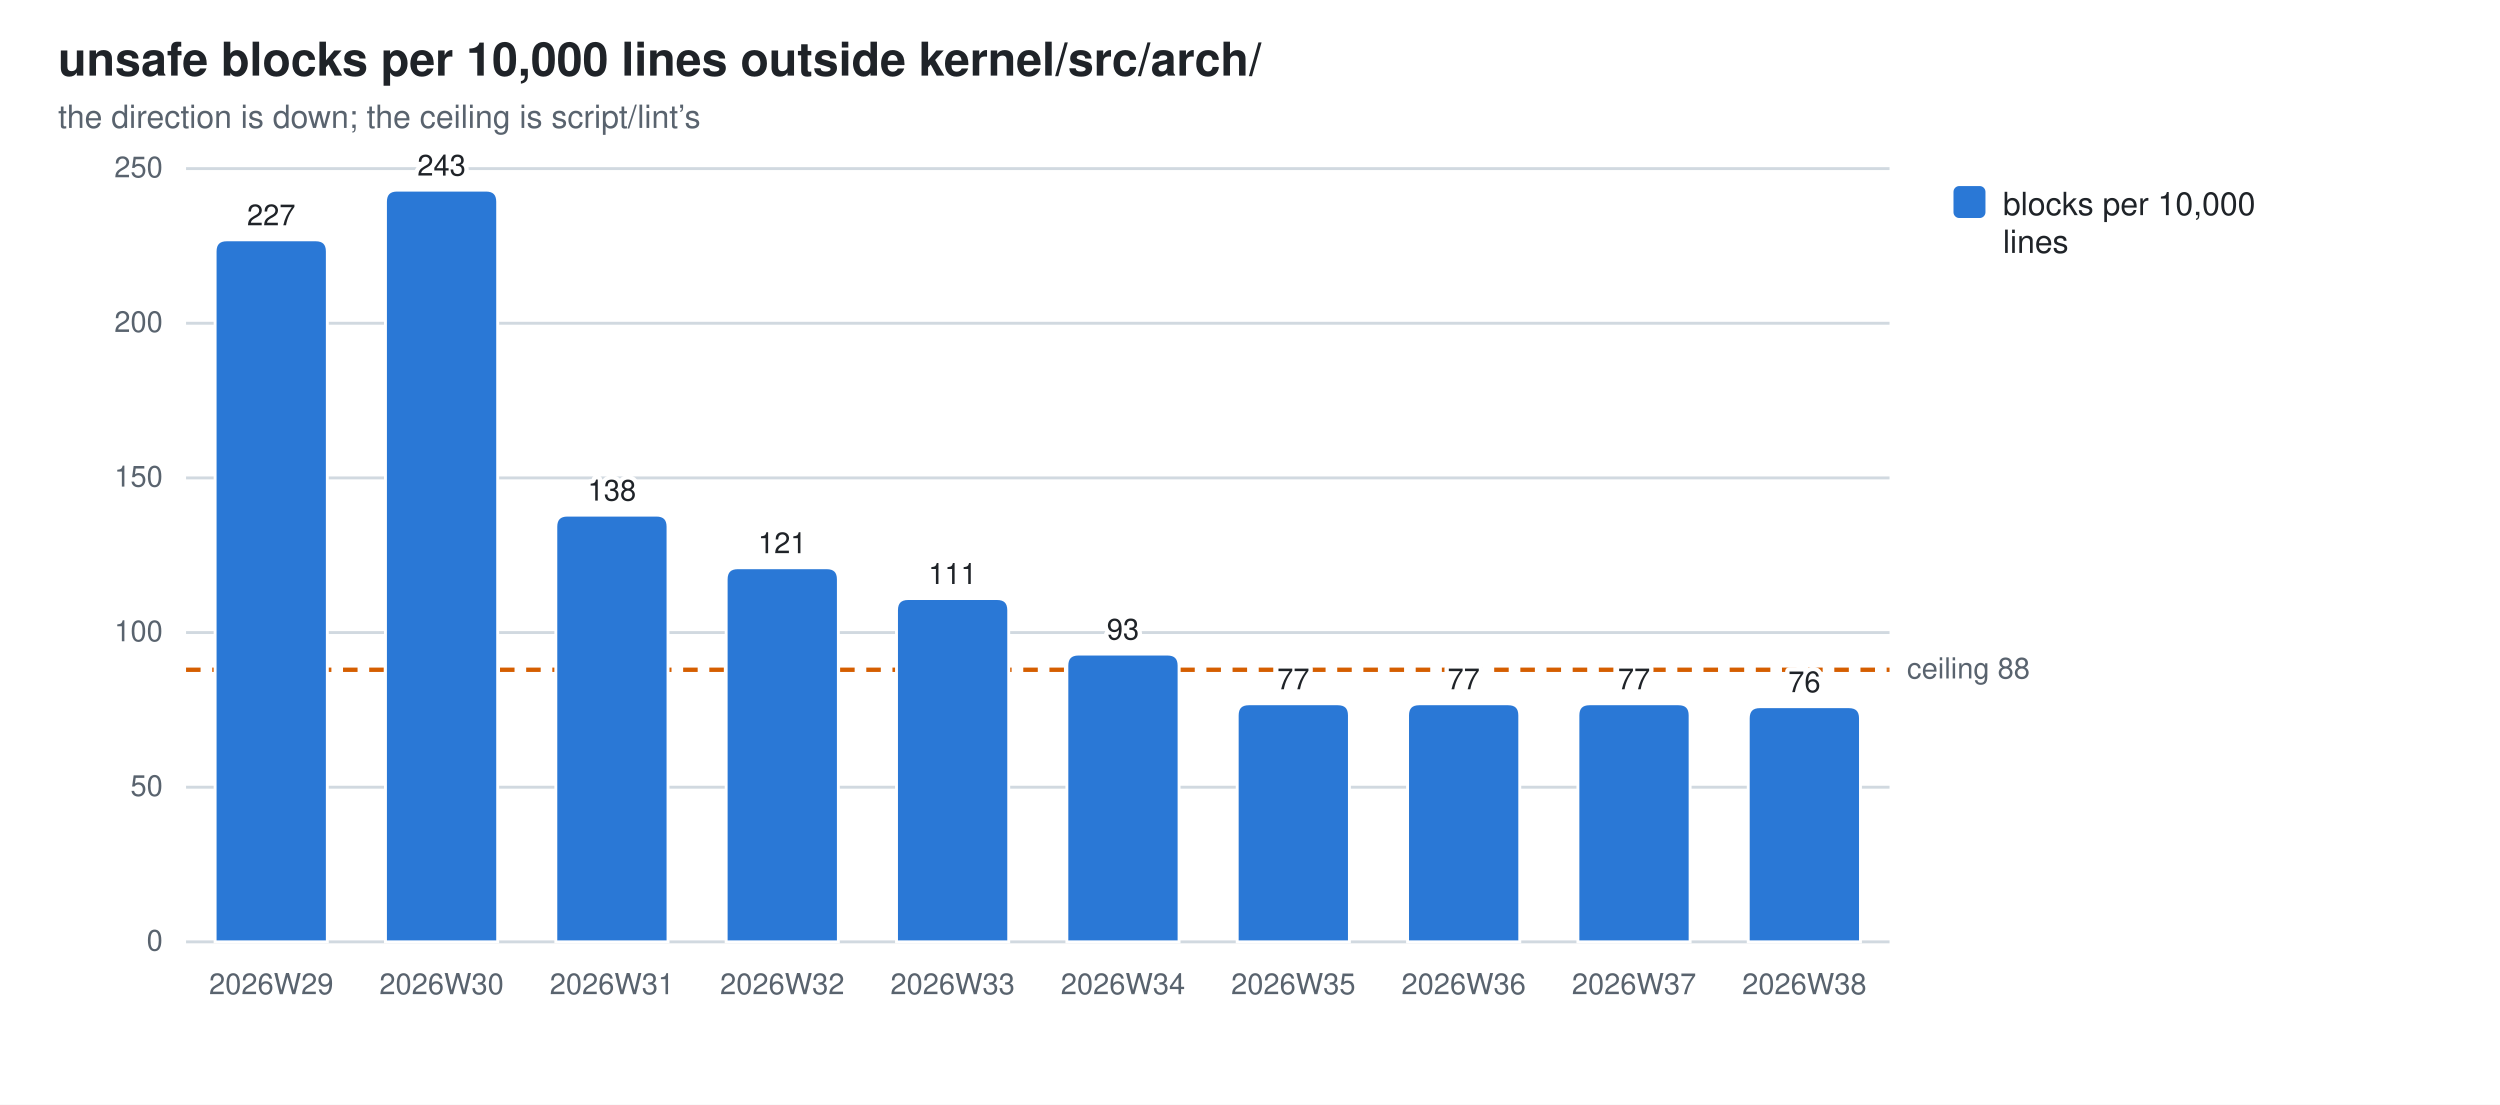
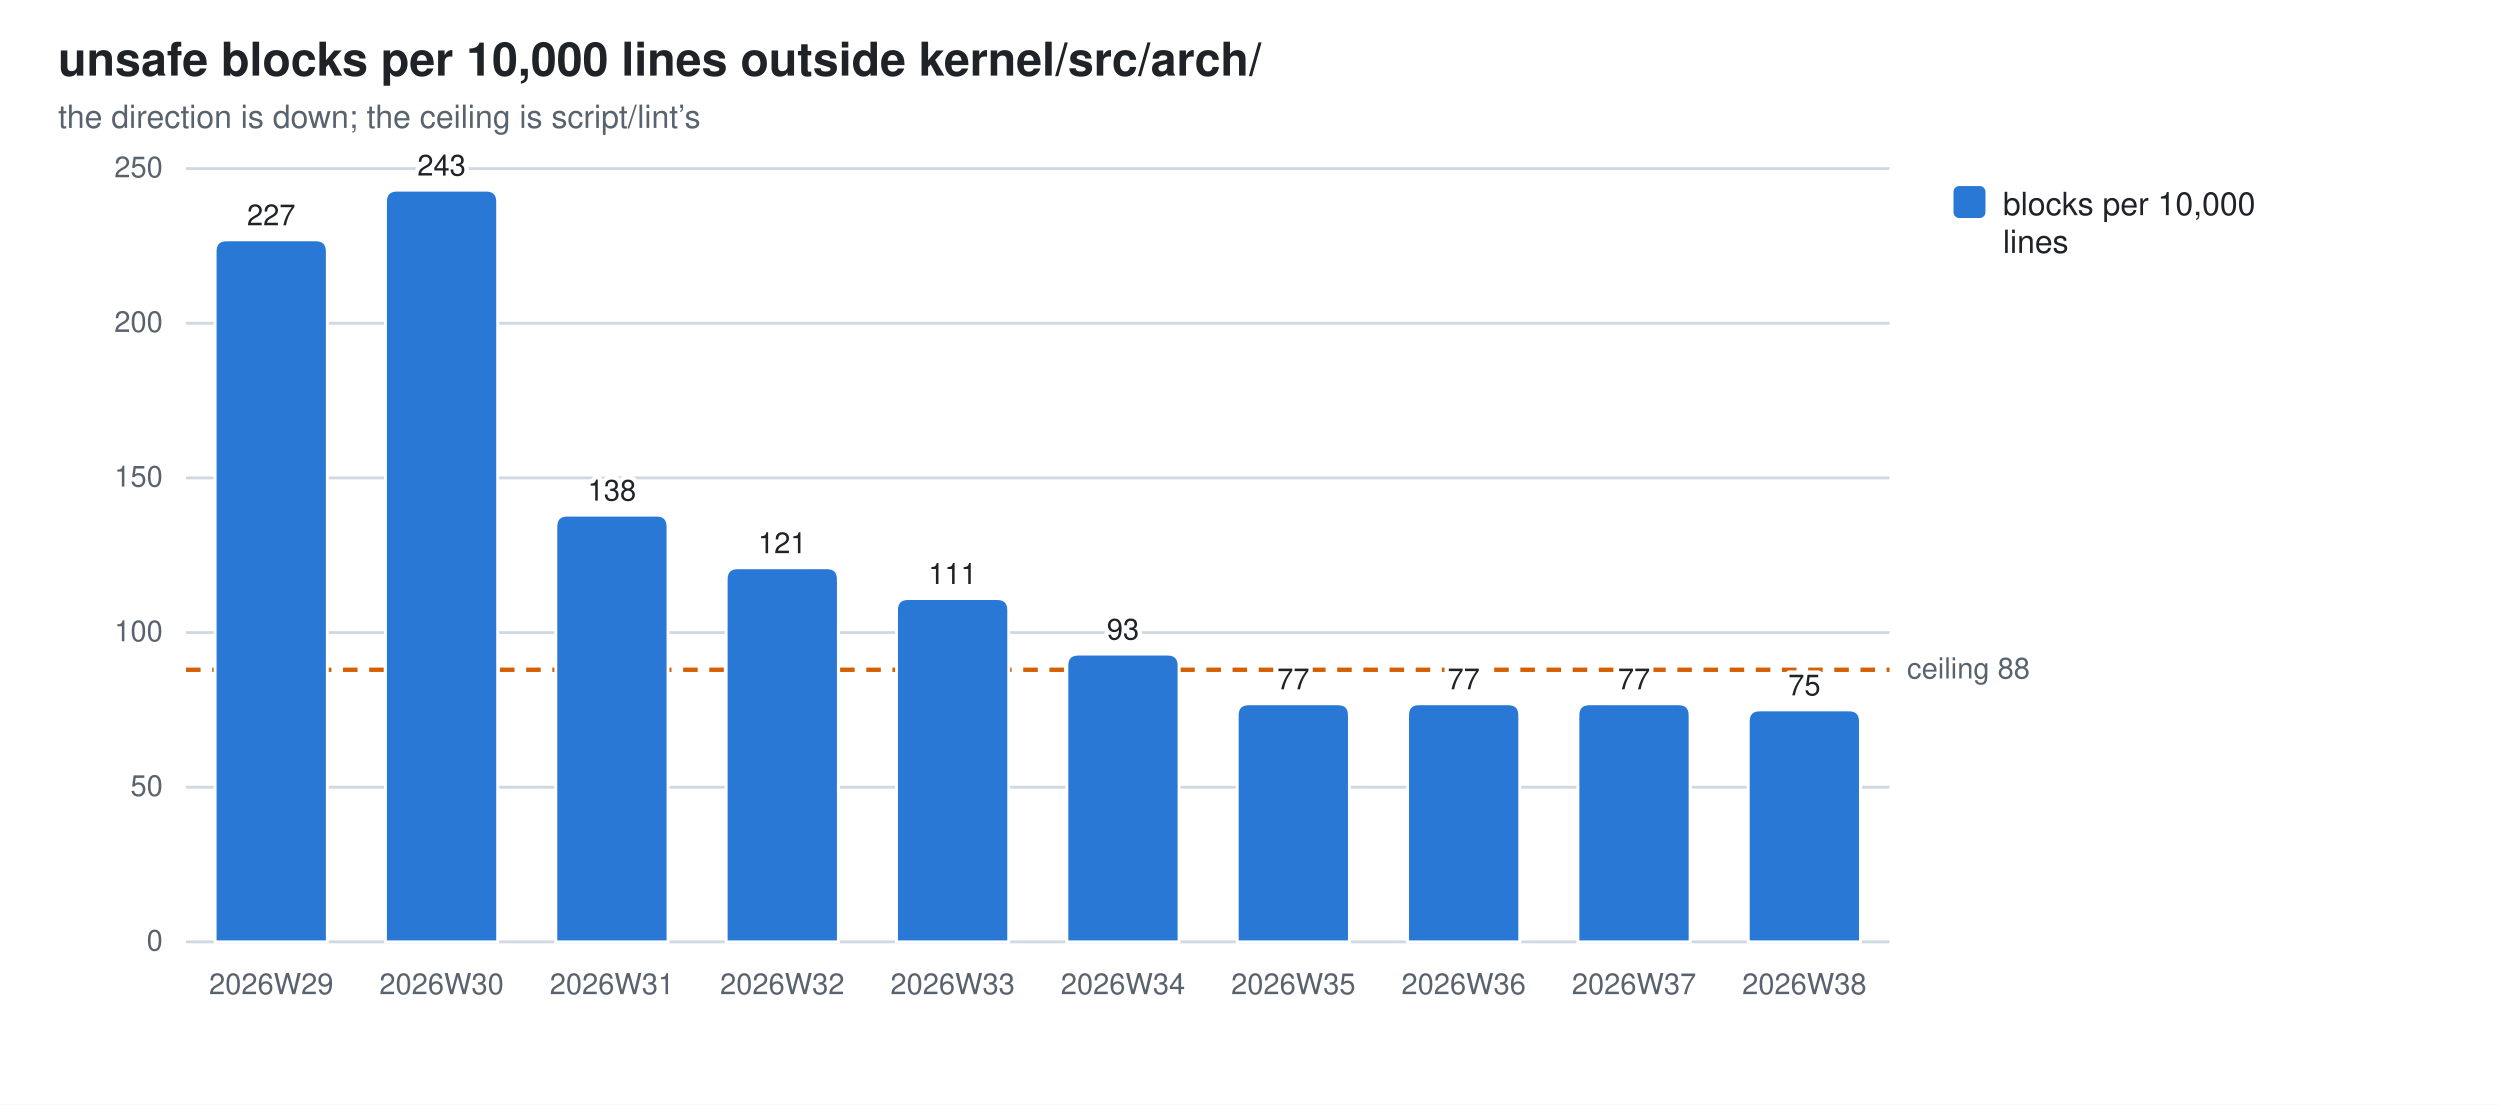
<svg xmlns="http://www.w3.org/2000/svg" width="860" height="380" viewBox="0 0 860 380" role="img" aria-label="unsafe blocks per 10,000 lines outside kernel/src/arch/">
  <style>
  .bg{fill:#ffffff} .fg{fill:#1f2328} .mut{fill:#59636e} .grid{stroke:#d1d9e0}
  .seg{stroke:#ffffff;stroke-width:1}
  .val{paint-order:stroke;stroke:#ffffff;stroke-width:3px;stroke-linejoin:round}
  .s0{fill:#2a78d6}  .s1{fill:#eb6834}  .s2{fill:#1baf7a}  .s3{fill:#eda100}  .s4{fill:#e87ba4}  .s5{fill:#008300}  .s6{fill:#4a3aa7}  .s7{fill:#e34948}
  @media (prefers-color-scheme: dark){
    .bg{fill:#0d1117} .fg{fill:#e6edf3} .mut{fill:#9198a1} .grid{stroke:#30363d}
    .seg{stroke:#0d1117} .val{stroke:#0d1117} .s0{fill:#3987e5} .s1{fill:#d95926} .s2{fill:#199e70} .s3{fill:#c98500} .s4{fill:#d55181} .s5{fill:#008300} .s6{fill:#9085e9} .s7{fill:#e66767}}
  text{font-family:-apple-system,BlinkMacSystemFont,"Segoe UI",Helvetica,Arial,sans-serif}
</style>
  <rect class="bg" width="860" height="380" />
  <text class="fg" x="20" y="26" font-size="16" font-weight="600">unsafe blocks per 10,000 lines outside kernel/src/arch/</text>
  <text class="mut" x="20" y="44" font-size="11">the direction is down; the ceiling is script/lint’s</text>
  <line class="grid" x1="64" y1="324.0" x2="650.0" y2="324.0" stroke-width="1" />
  <text class="mut" x="56" y="327.0" font-size="10" text-anchor="end">0</text>
  <line class="grid" x1="64" y1="270.8" x2="650.0" y2="270.8" stroke-width="1" />
  <text class="mut" x="56" y="273.8" font-size="10" text-anchor="end">50</text>
  <line class="grid" x1="64" y1="217.6" x2="650.0" y2="217.6" stroke-width="1" />
  <text class="mut" x="56" y="220.6" font-size="10" text-anchor="end">100</text>
  <line class="grid" x1="64" y1="164.4" x2="650.0" y2="164.4" stroke-width="1" />
  <text class="mut" x="56" y="167.4" font-size="10" text-anchor="end">150</text>
  <line class="grid" x1="64" y1="111.2" x2="650.0" y2="111.2" stroke-width="1" />
  <text class="mut" x="56" y="114.2" font-size="10" text-anchor="end">200</text>
  <line class="grid" x1="64" y1="58.0" x2="650.0" y2="58.0" stroke-width="1" />
  <text class="mut" x="56" y="61.0" font-size="10" text-anchor="end">250</text>
  <line x1="64" y1="230.4" x2="650.0" y2="230.4" stroke="#D55E00" stroke-width="1.5" stroke-dasharray="5 4" />
  <text class="mut" x="656.0" y="233.4" font-size="10">ceiling 88</text>
  <path class="seg s0" d="M74.0,324.0 V86.5 Q74.0,82.5 78.0,82.5 H108.6 Q112.6,82.5 112.6,86.5 V324.0 Z" />
  <text class="mut" x="93.3" y="342" font-size="10" text-anchor="middle">2026W29</text>
  <text class="fg val" x="93.3" y="77.5" font-size="10" text-anchor="middle">227</text>
  <path class="seg s0" d="M132.6,324.0 V69.4 Q132.6,65.4 136.6,65.4 H167.2 Q171.2,65.4 171.2,69.4 V324.0 Z" />
  <text class="mut" x="151.9" y="342" font-size="10" text-anchor="middle">2026W30</text>
  <text class="fg val" x="151.9" y="60.4" font-size="10" text-anchor="middle">243</text>
  <path class="seg s0" d="M191.2,324.0 V181.2 Q191.2,177.2 195.2,177.2 H225.8 Q229.8,177.2 229.8,181.2 V324.0 Z" />
  <text class="mut" x="210.5" y="342" font-size="10" text-anchor="middle">2026W31</text>
  <text class="fg val" x="210.5" y="172.2" font-size="10" text-anchor="middle">138</text>
  <path class="seg s0" d="M249.8,324.0 V199.3 Q249.8,195.3 253.8,195.3 H284.4 Q288.4,195.3 288.4,199.3 V324.0 Z" />
  <text class="mut" x="269.1" y="342" font-size="10" text-anchor="middle">2026W32</text>
  <text class="fg val" x="269.1" y="190.3" font-size="10" text-anchor="middle">121</text>
  <path class="seg s0" d="M308.4,324.0 V209.9 Q308.4,205.9 312.4,205.9 H343.0 Q347.0,205.9 347.0,209.9 V324.0 Z" />
  <text class="mut" x="327.7" y="342" font-size="10" text-anchor="middle">2026W33</text>
  <text class="fg val" x="327.7" y="200.9" font-size="10" text-anchor="middle">111</text>
  <path class="seg s0" d="M367.0,324.0 V229.0 Q367.0,225.0 371.0,225.0 H401.6 Q405.6,225.0 405.6,229.0 V324.0 Z" />
  <text class="mut" x="386.3" y="342" font-size="10" text-anchor="middle">2026W34</text>
  <text class="fg val" x="386.3" y="220.0" font-size="10" text-anchor="middle">93</text>
  <path class="seg s0" d="M425.6,324.0 V246.1 Q425.6,242.1 429.6,242.1 H460.2 Q464.2,242.1 464.2,246.1 V324.0 Z" />
  <text class="mut" x="444.9" y="342" font-size="10" text-anchor="middle">2026W35</text>
  <text class="fg val" x="444.9" y="237.1" font-size="10" text-anchor="middle">77</text>
  <path class="seg s0" d="M484.2,324.0 V246.1 Q484.2,242.1 488.2,242.1 H518.8 Q522.8,242.1 522.8,246.1 V324.0 Z" />
  <text class="mut" x="503.5" y="342" font-size="10" text-anchor="middle">2026W36</text>
  <text class="fg val" x="503.5" y="237.1" font-size="10" text-anchor="middle">77</text>
  <path class="seg s0" d="M542.8,324.0 V246.1 Q542.8,242.1 546.8,242.1 H577.4 Q581.4,242.1 581.4,246.1 V324.0 Z" />
  <text class="mut" x="562.1" y="342" font-size="10" text-anchor="middle">2026W37</text>
  <text class="fg val" x="562.1" y="237.1" font-size="10" text-anchor="middle">77</text>
-   <path class="seg s0" d="M601.4,324.0 V247.1 Q601.4,243.1 605.4,243.1 H636.0 Q640.0,243.1 640.0,247.1 V324.0 Z" />
+   <path class="seg s0" d="M601.4,324.0 V248.2 Q601.4,244.2 605.4,244.2 H636.0 Q640.0,244.2 640.0,248.2 V324.0 Z" />
  <text class="mut" x="620.7" y="342" font-size="10" text-anchor="middle">2026W38</text>
-   <text class="fg val" x="620.7" y="238.1" font-size="10" text-anchor="middle">76</text>
+   <text class="fg val" x="620.7" y="239.2" font-size="10" text-anchor="middle">75</text>
  <rect class="s0" x="672" y="64" width="11" height="11" rx="2" />
  <text class="fg" y="74" font-size="11">
    <tspan x="689" dy="0">blocks per 10,000</tspan>
    <tspan x="689" dy="13">lines</tspan>
  </text>
</svg>
